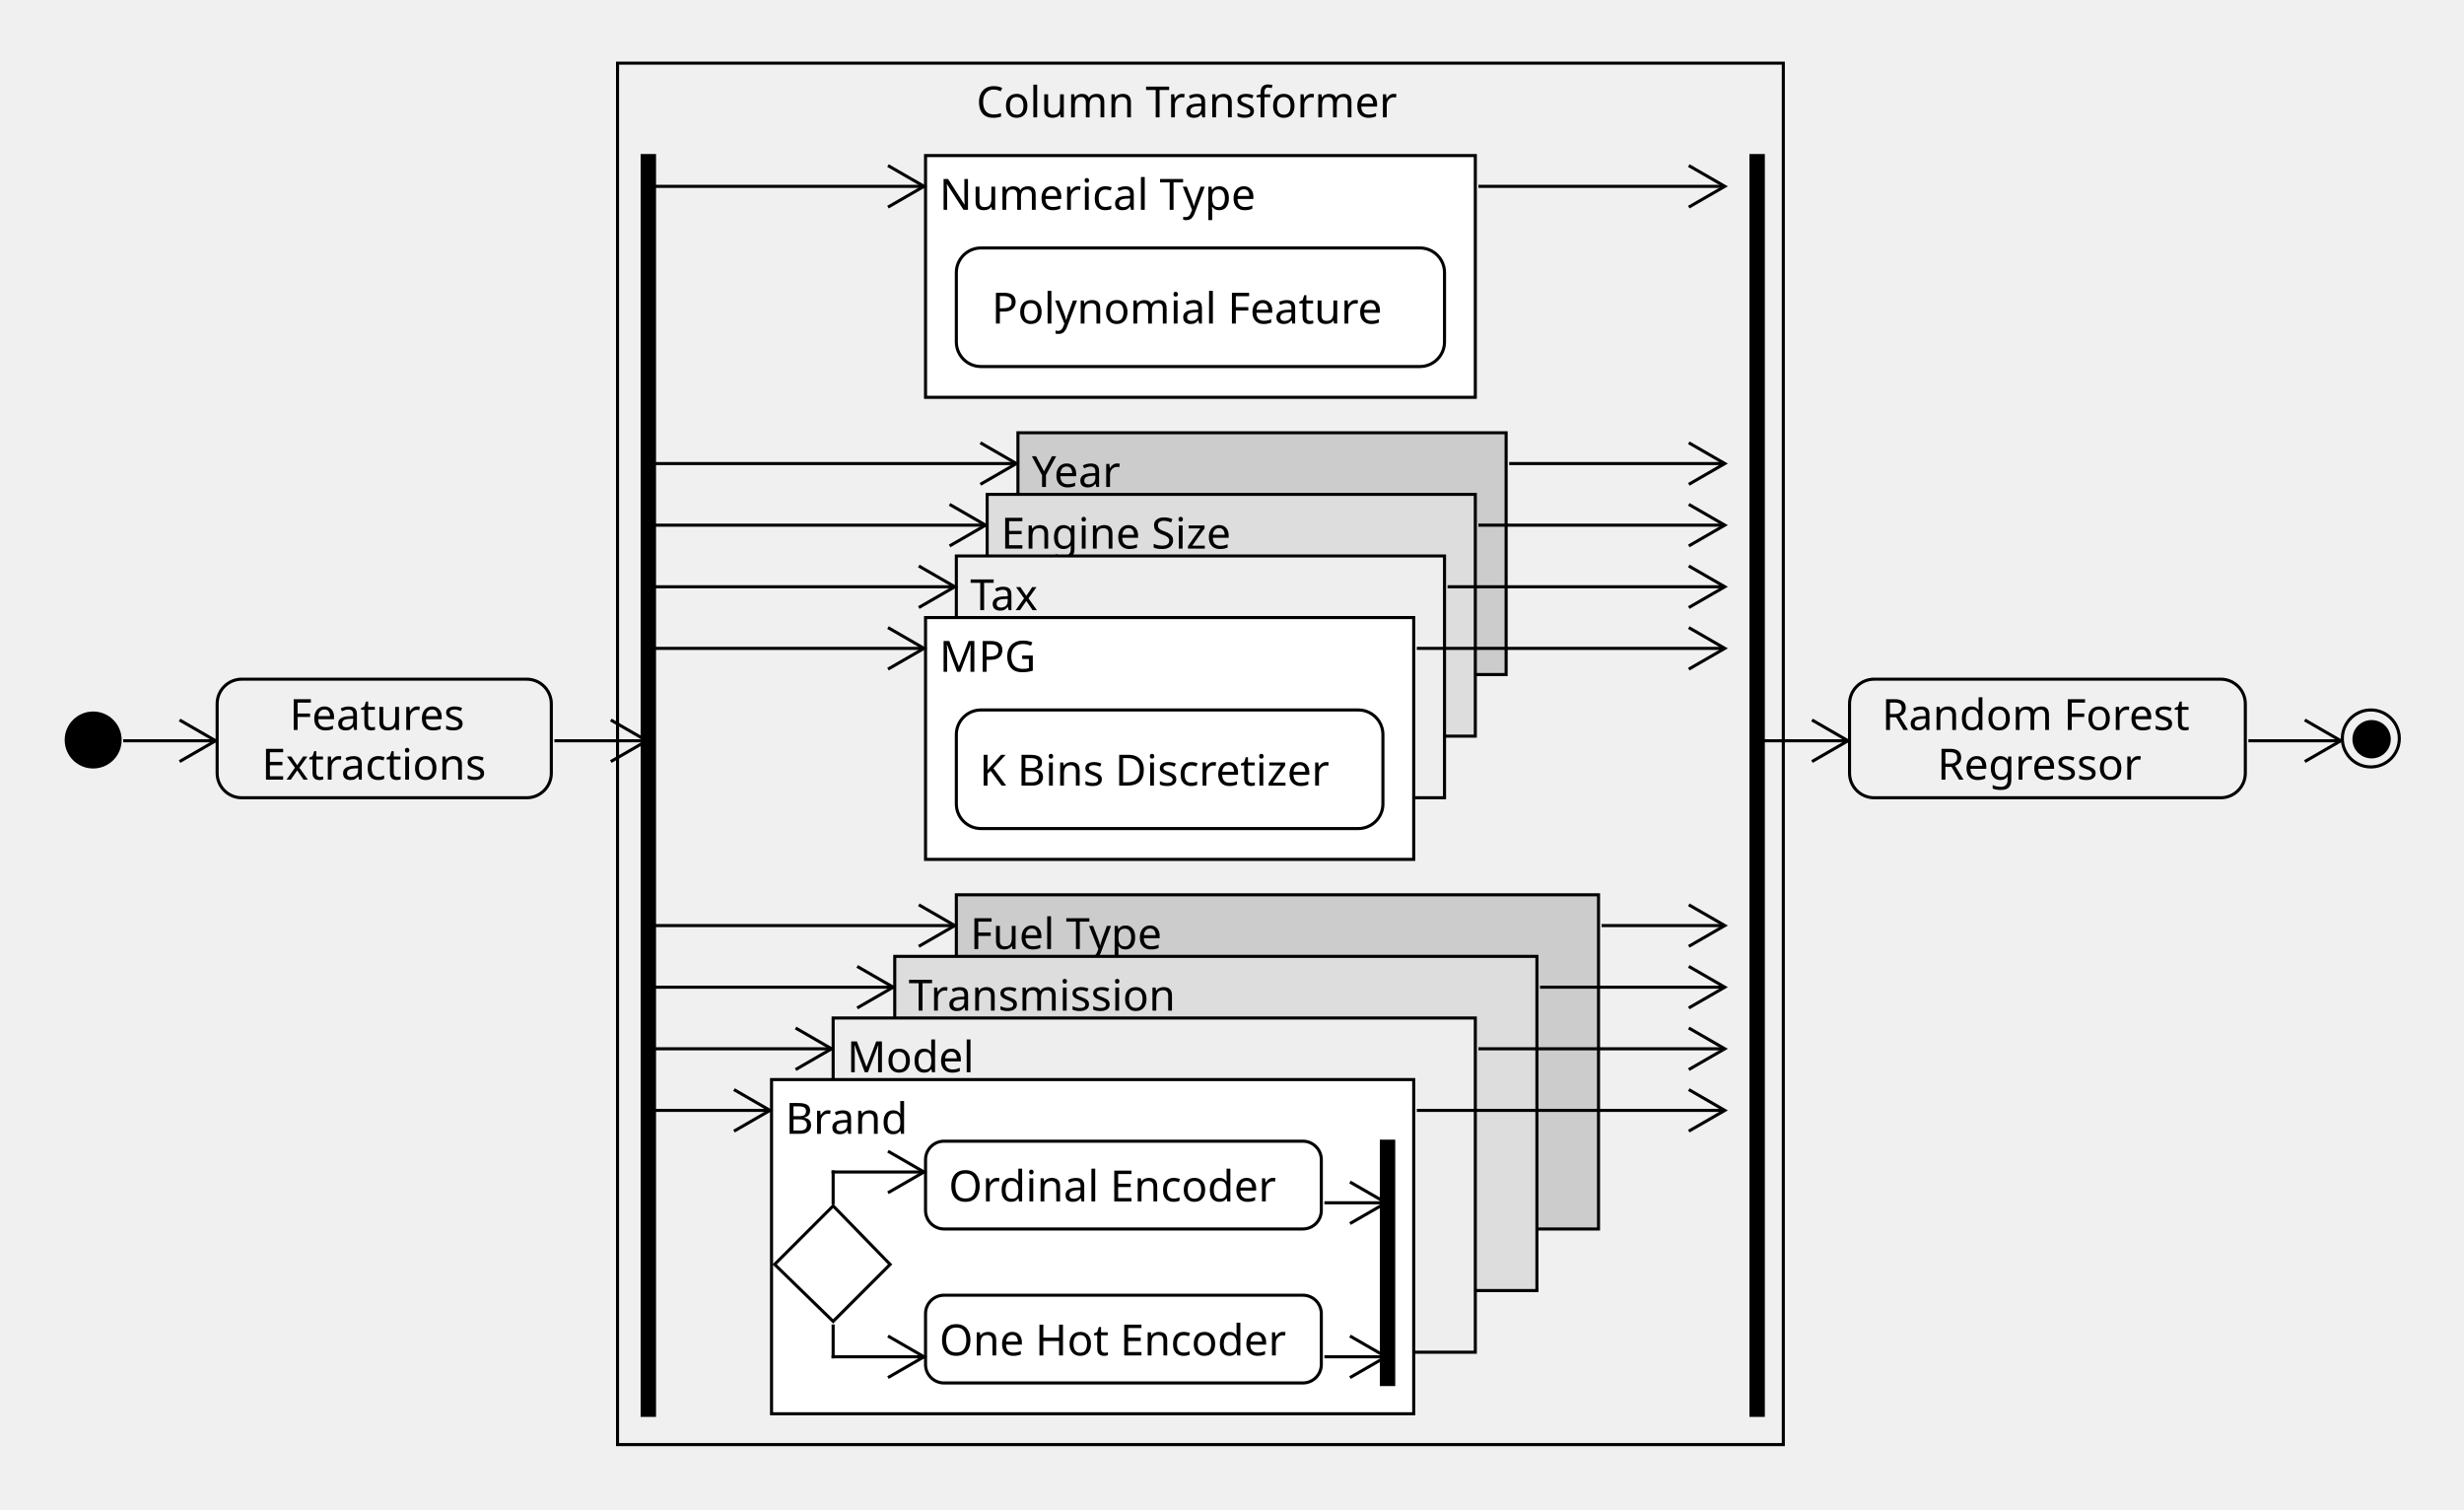
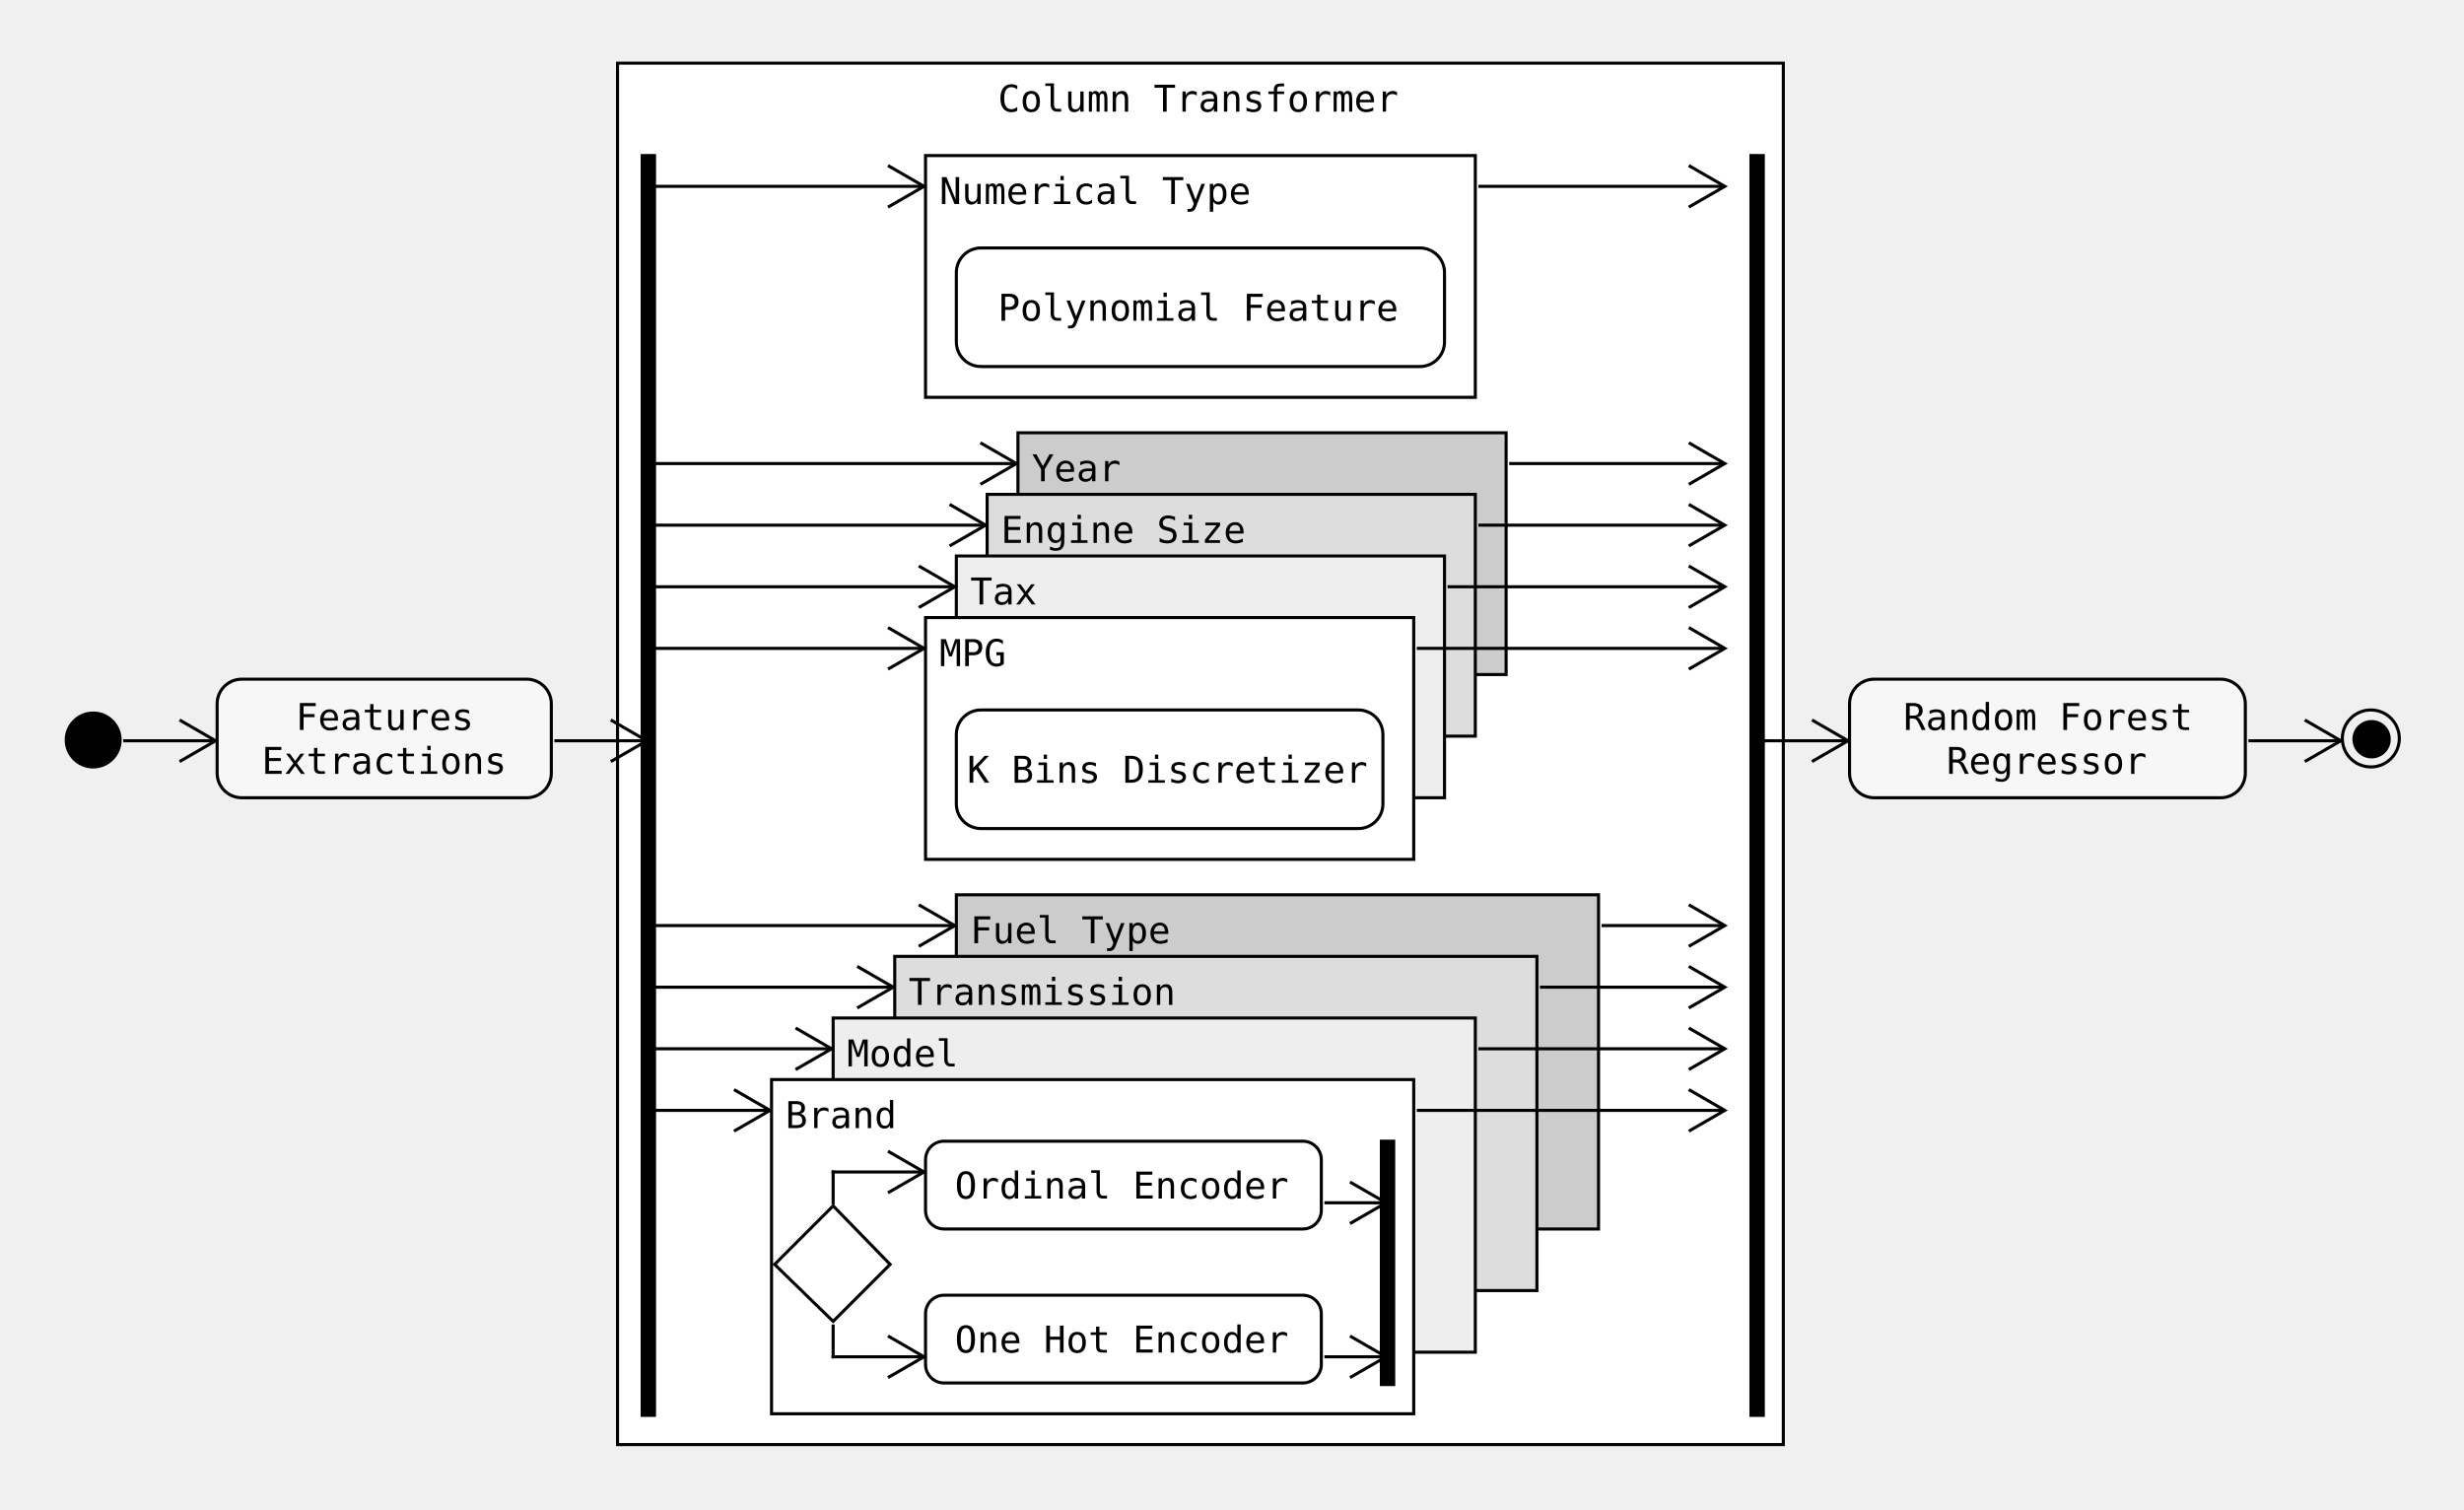
<svg xmlns="http://www.w3.org/2000/svg" fill-opacity="1" color-rendering="auto" color-interpolation="auto" text-rendering="auto" stroke="black" stroke-linecap="square" width="800" stroke-miterlimit="10" shape-rendering="auto" stroke-opacity="1" fill="black" stroke-dasharray="none" font-weight="normal" stroke-width="1" viewBox="90 90 800 490" height="490" font-family="'Dialog'" font-style="normal" stroke-linejoin="miter" font-size="12px" stroke-dashoffset="0" image-rendering="auto">
  <defs id="genericDefs" />
  <g>
    <defs id="defs1">
      <clipPath clipPathUnits="userSpaceOnUse" id="clipPath1">
        <path d="M0 0 L2147483647 0 L2147483647 2147483647 L0 2147483647 L0 0 Z" />
      </clipPath>
      <clipPath clipPathUnits="userSpaceOnUse" id="clipPath2">
+         <path d="M0 0 L0 450 L380 450 L380 0 Z" />
+       </clipPath>
+       <clipPath clipPathUnits="userSpaceOnUse" id="clipPath3">
        <path d="M0 0 L0 410 L20 410 L20 0 Z" />
      </clipPath>
-       <clipPath clipPathUnits="userSpaceOnUse" id="clipPath3">
+       <clipPath clipPathUnits="userSpaceOnUse" id="clipPath4">
        <path d="M0 0 L0 20 L20 20 L20 0 Z" />
      </clipPath>
-       <clipPath clipPathUnits="userSpaceOnUse" id="clipPath4">
+       <clipPath clipPathUnits="userSpaceOnUse" id="clipPath5">
        <path d="M0 0 L0 80 L180 80 L180 0 Z" />
      </clipPath>
-       <clipPath clipPathUnits="userSpaceOnUse" id="clipPath5">
+       <clipPath clipPathUnits="userSpaceOnUse" id="clipPath6">
        <path d="M0 0 L0 30 L110 30 L110 0 Z" />
      </clipPath>
-       <clipPath clipPathUnits="userSpaceOnUse" id="clipPath6">
+       <clipPath clipPathUnits="userSpaceOnUse" id="clipPath7">
        <path d="M0 0 L0 30 L130 30 L130 0 Z" />
      </clipPath>
-       <clipPath clipPathUnits="userSpaceOnUse" id="clipPath7">
+       <clipPath clipPathUnits="userSpaceOnUse" id="clipPath8">
        <path d="M0 0 L0 30 L90 30 L90 0 Z" />
      </clipPath>
-       <clipPath clipPathUnits="userSpaceOnUse" id="clipPath8">
+       <clipPath clipPathUnits="userSpaceOnUse" id="clipPath9">
        <path d="M0 0 L0 110 L210 110 L210 0 Z" />
      </clipPath>
-       <clipPath clipPathUnits="userSpaceOnUse" id="clipPath9">
+       <clipPath clipPathUnits="userSpaceOnUse" id="clipPath10">
        <path d="M0 0 L0 30 L150 30 L150 0 Z" />
      </clipPath>
-       <clipPath clipPathUnits="userSpaceOnUse" id="clipPath10">
+       <clipPath clipPathUnits="userSpaceOnUse" id="clipPath11">
        <path d="M0 0 L0 30 L140 30 L140 0 Z" />
      </clipPath>
-       <clipPath clipPathUnits="userSpaceOnUse" id="clipPath11">
+       <clipPath clipPathUnits="userSpaceOnUse" id="clipPath12">
        <path d="M0 0 L0 80 L160 80 L160 0 Z" />
-       </clipPath>
-       <clipPath clipPathUnits="userSpaceOnUse" id="clipPath12">
-         <path d="M0 0 L0 450 L380 450 L380 0 Z" />
      </clipPath>
      <clipPath clipPathUnits="userSpaceOnUse" id="clipPath13">
        <path d="M0 0 L0 40 L130 40 L130 0 Z" />
      </clipPath>
      <clipPath clipPathUnits="userSpaceOnUse" id="clipPath14">
        <path d="M0 0 L0 40 L110 40 L110 0 Z" />
      </clipPath>
      <clipPath clipPathUnits="userSpaceOnUse" id="clipPath15">
        <path d="M0 0 L0 30 L60 30 L60 0 Z" />
      </clipPath>
      <clipPath clipPathUnits="userSpaceOnUse" id="clipPath16">
        <path d="M0 0 L0 30 L120 30 L120 0 Z" />
      </clipPath>
      <clipPath clipPathUnits="userSpaceOnUse" id="clipPath17">
        <path d="M0 0 L0 40 L160 40 L160 0 Z" />
      </clipPath>
      <clipPath clipPathUnits="userSpaceOnUse" id="clipPath18">
        <path d="M0 0 L0 40 L60 40 L60 0 Z" />
      </clipPath>
      <clipPath clipPathUnits="userSpaceOnUse" id="clipPath19">
        <path d="M0 0 L0 30 L50 30 L50 0 Z" />
      </clipPath>
      <clipPath clipPathUnits="userSpaceOnUse" id="clipPath20">
        <path d="M0 0 L0 80 L20 80 L20 0 Z" />
      </clipPath>
      <clipPath clipPathUnits="userSpaceOnUse" id="clipPath21">
        <path d="M0 0 L0 40 L40 40 L40 0 Z" />
      </clipPath>
      <clipPath clipPathUnits="userSpaceOnUse" id="clipPath22">
        <path d="M0 0 L0 30 L100 30 L100 0 Z" />
      </clipPath>
      <clipPath clipPathUnits="userSpaceOnUse" id="clipPath23">
        <path d="M0 0 L0 30 L70 30 L70 0 Z" />
      </clipPath>
      <clipPath clipPathUnits="userSpaceOnUse" id="clipPath24">
        <path d="M0 0 L0 40 L140 40 L140 0 Z" />
      </clipPath>
    </defs>
+     <g fill="white" transform="translate(290,110)" stroke="white">
+       <rect x="0.5" width="378.5" height="448.5" y="0.5" clip-path="url(#clipPath2)" stroke="none" />
+       <rect x="0.5" y="0.5" clip-path="url(#clipPath2)" fill="none" width="378.5" height="448.5" stroke="black" />
+       <text x="124" y="16.25" clip-path="url(#clipPath2)" fill="black" font-family="monospace" stroke="none" xml:space="preserve">Column Transformer</text>
+     </g>
    <g stroke-width="5" transform="translate(290,140)">
-       <path fill="none" d="M10.5 0.5 L10.5 409" clip-path="url(#clipPath2)" />
+       <path fill="none" d="M10.5 0.5 L10.5 409" clip-path="url(#clipPath3)" />
    </g>
    <g stroke-width="5" transform="translate(650,140)">
-       <path fill="none" d="M10.5 0.5 L10.5 409" clip-path="url(#clipPath2)" />
+       <path fill="none" d="M10.5 0.5 L10.5 409" clip-path="url(#clipPath3)" />
    </g>
    <g fill="rgb(255,255,255)" fill-opacity="0" transform="translate(850,320)" stroke-opacity="0" stroke="rgb(255,255,255)">
-       <circle r="9.25" clip-path="url(#clipPath3)" cx="9.75" cy="9.75" stroke="none" />
+       <circle r="9.25" clip-path="url(#clipPath4)" cx="9.75" cy="9.75" stroke="none" />
    </g>
    <g transform="translate(850,320)">
-       <circle fill="none" r="9.25" clip-path="url(#clipPath3)" cx="9.75" cy="9.75" />
-       <circle r="6.227" clip-path="url(#clipPath3)" cx="10" cy="10" stroke="none" />
+       <circle fill="none" r="9.25" clip-path="url(#clipPath4)" cx="9.75" cy="9.75" />
+       <circle r="6.227" clip-path="url(#clipPath4)" cx="10" cy="10" stroke="none" />
    </g>
    <g fill="rgb(255,255,255)" fill-opacity="0" transform="translate(850,320)" stroke-opacity="0" stroke="rgb(255,255,255)">
-       <circle fill="none" r="6.227" clip-path="url(#clipPath3)" cx="10" cy="10" />
+       <circle fill="none" r="6.227" clip-path="url(#clipPath4)" cx="10" cy="10" />
    </g>
    <g transform="translate(110,320)">
-       <circle r="8.75" clip-path="url(#clipPath3)" cx="10.25" cy="10.25" stroke="none" />
-       <circle fill="none" r="8.75" clip-path="url(#clipPath3)" cx="10.25" cy="10.25" />
+       <circle r="8.75" clip-path="url(#clipPath4)" cx="10.25" cy="10.25" stroke="none" />
+       <circle fill="none" r="8.75" clip-path="url(#clipPath4)" cx="10.25" cy="10.25" />
    </g>
    <g fill="white" transform="translate(390,140)" stroke="white">
-       <rect x="0.5" width="178.5" height="78.5" y="0.5" clip-path="url(#clipPath4)" stroke="none" />
-       <rect x="0.5" y="0.5" clip-path="url(#clipPath4)" fill="none" width="178.5" height="78.5" stroke="black" />
-     </g>
-     <g font-family="sans-serif" font-size="14px" transform="translate(390,140)">
-       <text x="5" xml:space="preserve" y="18.109" clip-path="url(#clipPath4)" stroke="none">Numerical Type</text>
+       <rect x="0.5" width="178.5" height="78.5" y="0.5" clip-path="url(#clipPath5)" stroke="none" />
+       <rect x="0.5" y="0.5" clip-path="url(#clipPath5)" fill="none" width="178.5" height="78.5" stroke="black" />
+       <text x="5" y="16.25" clip-path="url(#clipPath5)" fill="black" font-family="monospace" stroke="none" xml:space="preserve">Numerical Type</text>
    </g>
    <g transform="translate(290,400)">
-       <path fill="none" d="M89.5 10.5 L10.5 10.5" clip-path="url(#clipPath5)" />
-       <path fill="none" d="M78.742 4 L90 10.5 L78.742 17" clip-path="url(#clipPath5)" />
+       <path fill="none" d="M89.5 10.5 L10.5 10.5" clip-path="url(#clipPath6)" />
+       <path fill="none" d="M78.742 4 L90 10.5 L78.742 17" clip-path="url(#clipPath6)" />
    </g>
    <g transform="translate(290,380)">
-       <path fill="none" d="M109.5 10.5 L10.5 10.5" clip-path="url(#clipPath6)" />
-       <path fill="none" d="M98.742 4 L110 10.5 L98.742 17" clip-path="url(#clipPath6)" />
+       <path fill="none" d="M109.5 10.5 L10.5 10.5" clip-path="url(#clipPath7)" />
+       <path fill="none" d="M98.742 4 L110 10.5 L98.742 17" clip-path="url(#clipPath7)" />
    </g>
    <g transform="translate(290,420)">
-       <path fill="none" d="M69.5 10.5 L10.5 10.5" clip-path="url(#clipPath7)" />
-       <path fill="none" d="M58.742 4 L70 10.5 L58.742 17" clip-path="url(#clipPath7)" />
+       <path fill="none" d="M69.5 10.5 L10.5 10.5" clip-path="url(#clipPath8)" />
+       <path fill="none" d="M58.742 4 L70 10.5 L58.742 17" clip-path="url(#clipPath8)" />
    </g>
    <g fill="rgb(204,204,204)" transform="translate(400,380)" stroke="rgb(204,204,204)">
-       <rect x="0.5" width="208.5" height="108.5" y="0.5" clip-path="url(#clipPath8)" stroke="none" />
-       <rect x="0.5" y="0.5" clip-path="url(#clipPath8)" fill="none" width="208.5" height="108.5" stroke="black" />
-     </g>
-     <g font-family="sans-serif" font-size="14px" transform="translate(400,380)">
-       <text x="5" xml:space="preserve" y="18.109" clip-path="url(#clipPath8)" stroke="none">Fuel Type</text>
+       <rect x="0.5" width="208.5" height="108.5" y="0.5" clip-path="url(#clipPath9)" stroke="none" />
+       <rect x="0.5" y="0.5" clip-path="url(#clipPath9)" fill="none" width="208.5" height="108.5" stroke="black" />
+       <text x="5" y="16.25" clip-path="url(#clipPath9)" fill="black" font-family="monospace" stroke="none" xml:space="preserve">Fuel Type</text>
    </g>
    <g fill="rgb(221,221,221)" transform="translate(380,400)" stroke="rgb(221,221,221)">
-       <rect x="0.5" width="208.5" height="108.5" y="0.5" clip-path="url(#clipPath8)" stroke="none" />
-       <rect x="0.5" y="0.5" clip-path="url(#clipPath8)" fill="none" width="208.5" height="108.5" stroke="black" />
-     </g>
-     <g font-family="sans-serif" font-size="14px" transform="translate(380,400)">
-       <text x="5" xml:space="preserve" y="18.109" clip-path="url(#clipPath8)" stroke="none">Transmission</text>
+       <rect x="0.5" width="208.5" height="108.5" y="0.5" clip-path="url(#clipPath9)" stroke="none" />
+       <rect x="0.5" y="0.5" clip-path="url(#clipPath9)" fill="none" width="208.5" height="108.5" stroke="black" />
+       <text x="5" y="16.25" clip-path="url(#clipPath9)" fill="black" font-family="monospace" stroke="none" xml:space="preserve">Transmission</text>
    </g>
    <g fill="rgb(238,238,238)" transform="translate(360,420)" stroke="rgb(238,238,238)">
-       <rect x="0.5" width="208.5" height="108.5" y="0.5" clip-path="url(#clipPath8)" stroke="none" />
-       <rect x="0.5" y="0.5" clip-path="url(#clipPath8)" fill="none" width="208.5" height="108.5" stroke="black" />
-     </g>
-     <g font-family="sans-serif" font-size="14px" transform="translate(360,420)">
-       <text x="5" xml:space="preserve" y="18.109" clip-path="url(#clipPath8)" stroke="none">Model</text>
+       <rect x="0.5" width="208.5" height="108.5" y="0.5" clip-path="url(#clipPath9)" stroke="none" />
+       <rect x="0.5" y="0.5" clip-path="url(#clipPath9)" fill="none" width="208.5" height="108.5" stroke="black" />
+       <text x="5" y="16.25" clip-path="url(#clipPath9)" fill="black" font-family="monospace" stroke="none" xml:space="preserve">Model</text>
    </g>
    <g transform="translate(290,230)">
-       <path fill="none" d="M129.5 10.5 L10.5 10.5" clip-path="url(#clipPath9)" />
-       <path fill="none" d="M118.742 4 L130 10.5 L118.742 17" clip-path="url(#clipPath9)" />
+       <path fill="none" d="M129.5 10.5 L10.5 10.5" clip-path="url(#clipPath10)" />
+       <path fill="none" d="M118.742 4 L130 10.5 L118.742 17" clip-path="url(#clipPath10)" />
    </g>
    <g transform="translate(290,250)">
-       <path fill="none" d="M119.5 10.5 L10.5 10.5" clip-path="url(#clipPath10)" />
-       <path fill="none" d="M108.742 4 L120 10.5 L108.742 17" clip-path="url(#clipPath10)" />
+       <path fill="none" d="M119.5 10.5 L10.5 10.5" clip-path="url(#clipPath11)" />
+       <path fill="none" d="M108.742 4 L120 10.5 L108.742 17" clip-path="url(#clipPath11)" />
    </g>
    <g fill="white" transform="translate(340,440)" stroke="white">
-       <rect x="0.5" width="208.5" height="108.5" y="0.5" clip-path="url(#clipPath8)" stroke="none" />
-       <rect x="0.5" y="0.5" clip-path="url(#clipPath8)" fill="none" width="208.5" height="108.5" stroke="black" />
-     </g>
-     <g font-family="sans-serif" font-size="14px" transform="translate(340,440)">
-       <text x="5" xml:space="preserve" y="18.109" clip-path="url(#clipPath8)" stroke="none">Brand</text>
+       <rect x="0.5" width="208.5" height="108.5" y="0.5" clip-path="url(#clipPath9)" stroke="none" />
+       <rect x="0.5" y="0.5" clip-path="url(#clipPath9)" fill="none" width="208.5" height="108.5" stroke="black" />
+       <text x="5" y="16.25" clip-path="url(#clipPath9)" fill="black" font-family="monospace" stroke="none" xml:space="preserve">Brand</text>
    </g>
    <g fill="rgb(204,204,204)" transform="translate(420,230)" stroke="rgb(204,204,204)">
-       <rect x="0.5" width="158.5" height="78.5" y="0.5" clip-path="url(#clipPath11)" stroke="none" />
-       <rect x="0.5" y="0.5" clip-path="url(#clipPath11)" fill="none" width="158.5" height="78.5" stroke="black" />
-     </g>
-     <g font-family="sans-serif" font-size="14px" transform="translate(420,230)">
-       <text x="5" xml:space="preserve" y="18.109" clip-path="url(#clipPath11)" stroke="none">Year</text>
+       <rect x="0.5" width="158.5" height="78.5" y="0.5" clip-path="url(#clipPath12)" stroke="none" />
+       <rect x="0.5" y="0.5" clip-path="url(#clipPath12)" fill="none" width="158.5" height="78.5" stroke="black" />
+       <text x="5" y="16.25" clip-path="url(#clipPath12)" fill="black" font-family="monospace" stroke="none" xml:space="preserve">Year</text>
    </g>
    <g fill="rgb(221,221,221)" transform="translate(410,250)" stroke="rgb(221,221,221)">
-       <rect x="0.5" width="158.5" height="78.5" y="0.5" clip-path="url(#clipPath11)" stroke="none" />
-       <rect x="0.5" y="0.5" clip-path="url(#clipPath11)" fill="none" width="158.5" height="78.5" stroke="black" />
-     </g>
-     <g font-family="sans-serif" font-size="14px" transform="translate(410,250)">
-       <text x="5" xml:space="preserve" y="18.109" clip-path="url(#clipPath11)" stroke="none">Engine Size</text>
+       <rect x="0.5" width="158.5" height="78.5" y="0.5" clip-path="url(#clipPath12)" stroke="none" />
+       <rect x="0.5" y="0.5" clip-path="url(#clipPath12)" fill="none" width="158.5" height="78.5" stroke="black" />
+       <text x="5" y="16.25" clip-path="url(#clipPath12)" fill="black" font-family="monospace" stroke="none" xml:space="preserve">Engine Size</text>
    </g>
    <g fill="rgb(238,238,238)" transform="translate(400,270)" stroke="rgb(238,238,238)">
-       <rect x="0.5" width="158.5" height="78.5" y="0.5" clip-path="url(#clipPath11)" stroke="none" />
-       <rect x="0.5" y="0.5" clip-path="url(#clipPath11)" fill="none" width="158.5" height="78.5" stroke="black" />
-     </g>
-     <g font-family="sans-serif" font-size="14px" transform="translate(400,270)">
-       <text x="5" xml:space="preserve" y="18.109" clip-path="url(#clipPath11)" stroke="none">Tax</text>
-     </g>
-     <g fill="rgb(255,255,255)" fill-opacity="0" transform="translate(290,110)" stroke-opacity="0" stroke="rgb(255,255,255)">
-       <rect x="0.5" width="378.5" height="448.5" y="0.5" clip-path="url(#clipPath12)" stroke="none" />
-     </g>
-     <g transform="translate(290,110)">
-       <rect fill="none" x="0.5" width="378.5" height="448.5" y="0.5" clip-path="url(#clipPath12)" />
-       <text x="117" font-size="14px" y="18.109" clip-path="url(#clipPath12)" font-family="sans-serif" stroke="none" xml:space="preserve">Column Transformer</text>
-     </g>
-     <g fill="rgb(255,255,255)" fill-opacity="0" transform="translate(690,310)" stroke-opacity="0" stroke="rgb(255,255,255)">
+       <rect x="0.5" width="158.5" height="78.5" y="0.5" clip-path="url(#clipPath12)" stroke="none" />
+       <rect x="0.5" y="0.5" clip-path="url(#clipPath12)" fill="none" width="158.5" height="78.5" stroke="black" />
+       <text x="5" y="16.25" clip-path="url(#clipPath12)" fill="black" font-family="monospace" stroke="none" xml:space="preserve">Tax</text>
+     </g>
+     <g fill="rgb(255,255,255)" fill-opacity="0.49" transform="translate(690,310)" stroke-opacity="0.49" stroke="rgb(255,255,255)">
      <rect x="0.5" y="0.5" clip-path="url(#clipPath13)" width="128.5" rx="8" ry="8" height="38.5" stroke="none" />
    </g>
    <g transform="translate(690,310)">
      <rect x="0.5" y="0.5" clip-path="url(#clipPath13)" fill="none" width="128.5" rx="8" ry="8" height="38.5" />
-       <text x="11" font-size="14px" y="17" clip-path="url(#clipPath13)" font-family="sans-serif" stroke="none" xml:space="preserve">Random Forest </text>
-       <text x="29" font-size="14px" y="33.109" clip-path="url(#clipPath13)" font-family="sans-serif" stroke="none" xml:space="preserve">Regressor</text>
-     </g>
-     <g fill="rgb(255,255,255)" fill-opacity="0" transform="translate(160,310)" stroke-opacity="0" stroke="rgb(255,255,255)">
+       <text x="18" xml:space="preserve" y="17" clip-path="url(#clipPath13)" font-family="monospace" stroke="none">Random Forest </text>
+       <text x="32" xml:space="preserve" y="31.25" clip-path="url(#clipPath13)" font-family="monospace" stroke="none">Regressor</text>
+     </g>
+     <g fill="rgb(255,255,255)" fill-opacity="0.49" transform="translate(160,310)" stroke-opacity="0.49" stroke="rgb(255,255,255)">
      <rect x="0.5" y="0.5" clip-path="url(#clipPath14)" width="108.5" rx="8" ry="8" height="38.5" stroke="none" />
    </g>
    <g transform="translate(160,310)">
      <rect x="0.5" y="0.5" clip-path="url(#clipPath14)" fill="none" width="108.5" rx="8" ry="8" height="38.5" />
-       <text x="24" font-size="14px" y="17" clip-path="url(#clipPath14)" font-family="sans-serif" stroke="none" xml:space="preserve">Features </text>
-       <text x="15" font-size="14px" y="33.109" clip-path="url(#clipPath14)" font-family="sans-serif" stroke="none" xml:space="preserve">Extractions</text>
+       <text x="26" xml:space="preserve" y="17" clip-path="url(#clipPath14)" font-family="monospace" stroke="none">Features </text>
+       <text x="15" xml:space="preserve" y="31.25" clip-path="url(#clipPath14)" font-family="monospace" stroke="none">Extractions</text>
    </g>
    <g transform="translate(120,320)">
      <path fill="none" d="M39.5 10.5 L10.5 10.5" clip-path="url(#clipPath15)" />
      <path fill="none" d="M28.742 4 L40 10.5 L28.742 17" clip-path="url(#clipPath15)" />
    </g>
    <g transform="translate(810,320)">
      <path fill="none" d="M39.5 10.5 L10.5 10.5" clip-path="url(#clipPath15)" />
      <path fill="none" d="M28.742 4 L40 10.5 L28.742 17" clip-path="url(#clipPath15)" />
    </g>
    <g transform="translate(650,320)">
      <path fill="none" d="M39.5 10.5 L10.5 10.5" clip-path="url(#clipPath15)" />
      <path fill="none" d="M28.742 4 L40 10.5 L28.742 17" clip-path="url(#clipPath15)" />
    </g>
    <g transform="translate(260,320)">
      <path fill="none" d="M39.5 10.5 L10.5 10.5" clip-path="url(#clipPath15)" />
      <path fill="none" d="M28.742 4 L40 10.5 L28.742 17" clip-path="url(#clipPath15)" />
    </g>
    <g transform="translate(290,140)">
      <path fill="none" d="M99.5 10.5 L10.5 10.5" clip-path="url(#clipPath16)" />
      <path fill="none" d="M88.742 4 L100 10.5 L88.742 17" clip-path="url(#clipPath16)" />
    </g>
    <g fill="rgb(255,255,255)" fill-opacity="0" transform="translate(400,170)" stroke-opacity="0" stroke="rgb(255,255,255)">
      <rect x="0.5" y="0.5" clip-path="url(#clipPath17)" width="158.5" rx="8" ry="8" height="38.5" stroke="none" />
    </g>
    <g transform="translate(400,170)">
      <rect x="0.5" y="0.5" clip-path="url(#clipPath17)" fill="none" width="158.5" rx="8" ry="8" height="38.5" />
-       <text x="12" font-size="14px" y="25.055" clip-path="url(#clipPath17)" font-family="sans-serif" stroke="none" xml:space="preserve">Polynomial Feature</text>
+       <text x="14" xml:space="preserve" y="24.125" clip-path="url(#clipPath17)" font-family="monospace" stroke="none">Polynomial Feature</text>
    </g>
    <g transform="translate(350,510)">
      <path fill="none" d="M39.5 20.5 L10.5 20.5" clip-path="url(#clipPath18)" />
      <path fill="none" d="M10.5 20.5 L10.5 10.5" clip-path="url(#clipPath18)" />
      <path fill="none" d="M28.742 14 L40 20.5 L28.742 27" clip-path="url(#clipPath18)" />
    </g>
    <g transform="translate(510,520)">
      <path fill="none" d="M29.5 10.5 L10.5 10.5" clip-path="url(#clipPath19)" />
      <path fill="none" d="M18.742 4 L30 10.5 L18.742 17" clip-path="url(#clipPath19)" />
    </g>
    <g transform="translate(510,470)">
      <path fill="none" d="M29.5 10.5 L10.5 10.5" clip-path="url(#clipPath19)" />
      <path fill="none" d="M18.742 4 L30 10.5 L18.742 17" clip-path="url(#clipPath19)" />
    </g>
    <g stroke-width="5" transform="translate(530,460)">
      <path fill="none" d="M10.5 0.5 L10.5 79" clip-path="url(#clipPath20)" />
    </g>
    <g transform="translate(350,460)">
      <path fill="none" d="M39.5 10.5 L10.5 10.5" clip-path="url(#clipPath18)" />
      <path fill="none" d="M10.5 10.5 L10.5 20.5" clip-path="url(#clipPath18)" />
      <path fill="none" d="M28.742 4 L40 10.5 L28.742 17" clip-path="url(#clipPath18)" />
    </g>
    <g fill="rgb(255,255,255)" fill-opacity="0" transform="translate(340,480)" stroke-opacity="0" stroke="rgb(255,255,255)">
      <path d="M20.5 1.5 L39 20.5 L20.5 39 L1.5 20.5 Z" stroke="none" clip-path="url(#clipPath21)" />
    </g>
    <g transform="translate(340,480)">
      <path fill="none" d="M20.5 1.5 L39 20.5 L20.5 39 L1.5 20.5 Z" clip-path="url(#clipPath21)" />
    </g>
    <g fill="rgb(255,255,255)" fill-opacity="0" transform="translate(390,510)" stroke-opacity="0" stroke="rgb(255,255,255)">
-       <rect x="0.5" y="0.5" clip-path="url(#clipPath6)" width="128.5" rx="6" ry="6" height="28.5" stroke="none" />
+       <rect x="0.5" y="0.5" clip-path="url(#clipPath7)" width="128.5" rx="6" ry="6" height="28.5" stroke="none" />
    </g>
    <g transform="translate(390,510)">
-       <rect x="0.5" y="0.5" clip-path="url(#clipPath6)" fill="none" width="128.5" rx="6" ry="6" height="28.5" />
-       <text x="5" font-size="14px" y="20.055" clip-path="url(#clipPath6)" font-family="sans-serif" stroke="none" xml:space="preserve">One Hot Encoder</text>
+       <rect x="0.5" y="0.5" clip-path="url(#clipPath7)" fill="none" width="128.5" rx="6" ry="6" height="28.5" />
+       <text x="10" xml:space="preserve" y="19.125" clip-path="url(#clipPath7)" font-family="monospace" stroke="none">One Hot Encoder</text>
    </g>
    <g fill="rgb(255,255,255)" fill-opacity="0" transform="translate(390,460)" stroke-opacity="0" stroke="rgb(255,255,255)">
-       <rect x="0.5" y="0.5" clip-path="url(#clipPath6)" width="128.5" rx="6" ry="6" height="28.5" stroke="none" />
+       <rect x="0.5" y="0.5" clip-path="url(#clipPath7)" width="128.5" rx="6" ry="6" height="28.5" stroke="none" />
    </g>
    <g transform="translate(390,460)">
-       <rect x="0.5" y="0.5" clip-path="url(#clipPath6)" fill="none" width="128.5" rx="6" ry="6" height="28.5" />
-       <text x="8" font-size="14px" y="20.055" clip-path="url(#clipPath6)" font-family="sans-serif" stroke="none" xml:space="preserve">Ordinal Encoder</text>
+       <rect x="0.5" y="0.5" clip-path="url(#clipPath7)" fill="none" width="128.5" rx="6" ry="6" height="28.5" />
+       <text x="10" xml:space="preserve" y="19.125" clip-path="url(#clipPath7)" font-family="monospace" stroke="none">Ordinal Encoder</text>
    </g>
    <g transform="translate(570,230)">
      <path fill="none" d="M79.5 10.5 L10.5 10.5" clip-path="url(#clipPath22)" />
      <path fill="none" d="M68.742 4 L80 10.5 L68.742 17" clip-path="url(#clipPath22)" />
    </g>
    <g transform="translate(560,250)">
-       <path fill="none" d="M89.5 10.5 L10.5 10.5" clip-path="url(#clipPath5)" />
-       <path fill="none" d="M78.742 4 L90 10.5 L78.742 17" clip-path="url(#clipPath5)" />
+       <path fill="none" d="M89.5 10.5 L10.5 10.5" clip-path="url(#clipPath6)" />
+       <path fill="none" d="M78.742 4 L90 10.5 L78.742 17" clip-path="url(#clipPath6)" />
    </g>
    <g transform="translate(290,270)">
-       <path fill="none" d="M109.5 10.5 L10.5 10.5" clip-path="url(#clipPath6)" />
-       <path fill="none" d="M98.742 4 L110 10.5 L98.742 17" clip-path="url(#clipPath6)" />
+       <path fill="none" d="M109.5 10.5 L10.5 10.5" clip-path="url(#clipPath7)" />
+       <path fill="none" d="M98.742 4 L110 10.5 L98.742 17" clip-path="url(#clipPath7)" />
    </g>
    <g transform="translate(550,270)">
      <path fill="none" d="M99.5 10.5 L10.5 10.5" clip-path="url(#clipPath16)" />
      <path fill="none" d="M88.742 4 L100 10.5 L88.742 17" clip-path="url(#clipPath16)" />
    </g>
    <g transform="translate(600,380)">
      <path fill="none" d="M49.5 10.5 L10.5 10.5" clip-path="url(#clipPath23)" />
      <path fill="none" d="M38.742 4 L50 10.5 L38.742 17" clip-path="url(#clipPath23)" />
    </g>
    <g transform="translate(580,400)">
-       <path fill="none" d="M69.5 10.5 L10.5 10.5" clip-path="url(#clipPath7)" />
-       <path fill="none" d="M58.742 4 L70 10.5 L58.742 17" clip-path="url(#clipPath7)" />
+       <path fill="none" d="M69.5 10.5 L10.5 10.5" clip-path="url(#clipPath8)" />
+       <path fill="none" d="M58.742 4 L70 10.5 L58.742 17" clip-path="url(#clipPath8)" />
    </g>
    <g transform="translate(560,420)">
-       <path fill="none" d="M89.5 10.5 L10.5 10.5" clip-path="url(#clipPath5)" />
-       <path fill="none" d="M78.742 4 L90 10.5 L78.742 17" clip-path="url(#clipPath5)" />
+       <path fill="none" d="M89.5 10.5 L10.5 10.5" clip-path="url(#clipPath6)" />
+       <path fill="none" d="M78.742 4 L90 10.5 L78.742 17" clip-path="url(#clipPath6)" />
    </g>
    <g transform="translate(290,440)">
      <path fill="none" d="M49.5 10.5 L10.5 10.5" clip-path="url(#clipPath23)" />
      <path fill="none" d="M38.742 4 L50 10.5 L38.742 17" clip-path="url(#clipPath23)" />
    </g>
    <g transform="translate(540,440)">
-       <path fill="none" d="M109.5 10.5 L10.5 10.5" clip-path="url(#clipPath6)" />
-       <path fill="none" d="M98.742 4 L110 10.5 L98.742 17" clip-path="url(#clipPath6)" />
+       <path fill="none" d="M109.5 10.5 L10.5 10.5" clip-path="url(#clipPath7)" />
+       <path fill="none" d="M98.742 4 L110 10.5 L98.742 17" clip-path="url(#clipPath7)" />
    </g>
    <g fill="white" transform="translate(390,290)" stroke="white">
-       <rect x="0.5" width="158.5" height="78.5" y="0.5" clip-path="url(#clipPath11)" stroke="none" />
-       <rect x="0.5" y="0.5" clip-path="url(#clipPath11)" fill="none" width="158.5" height="78.5" stroke="black" />
-     </g>
-     <g font-family="sans-serif" font-size="14px" transform="translate(390,290)">
-       <text x="5" xml:space="preserve" y="18.109" clip-path="url(#clipPath11)" stroke="none">MPG</text>
+       <rect x="0.5" width="158.5" height="78.5" y="0.5" clip-path="url(#clipPath12)" stroke="none" />
+       <rect x="0.5" y="0.5" clip-path="url(#clipPath12)" fill="none" width="158.5" height="78.5" stroke="black" />
+       <text x="5" y="16.25" clip-path="url(#clipPath12)" fill="black" font-family="monospace" stroke="none" xml:space="preserve">MPG</text>
    </g>
    <g fill="white" transform="translate(400,320)" stroke="white">
      <rect x="0.5" y="0.5" clip-path="url(#clipPath24)" width="138.5" rx="8" ry="8" height="38.5" stroke="none" />
      <rect x="0.5" y="0.5" clip-path="url(#clipPath24)" fill="none" width="138.5" rx="8" ry="8" height="38.5" stroke="black" />
-     </g>
-     <g font-family="sans-serif" font-size="14px" transform="translate(400,320)">
-       <text x="8" xml:space="preserve" y="25.055" clip-path="url(#clipPath24)" stroke="none">K Bins Discretizer</text>
+       <text x="4" y="24.125" clip-path="url(#clipPath24)" fill="black" font-family="monospace" stroke="none" xml:space="preserve">K Bins Discretizer</text>
    </g>
    <g transform="translate(560,140)">
-       <path fill="none" d="M89.5 10.5 L10.5 10.5" clip-path="url(#clipPath5)" />
-       <path fill="none" d="M78.742 4 L90 10.5 L78.742 17" clip-path="url(#clipPath5)" />
+       <path fill="none" d="M89.5 10.5 L10.5 10.5" clip-path="url(#clipPath6)" />
+       <path fill="none" d="M78.742 4 L90 10.5 L78.742 17" clip-path="url(#clipPath6)" />
    </g>
    <g transform="translate(290,290)">
      <path fill="none" d="M99.5 10.5 L10.5 10.5" clip-path="url(#clipPath16)" />
      <path fill="none" d="M88.742 4 L100 10.5 L88.742 17" clip-path="url(#clipPath16)" />
    </g>
    <g transform="translate(540,290)">
-       <path fill="none" d="M109.5 10.5 L10.5 10.5" clip-path="url(#clipPath6)" />
-       <path fill="none" d="M98.742 4 L110 10.5 L98.742 17" clip-path="url(#clipPath6)" />
+       <path fill="none" d="M109.5 10.5 L10.5 10.5" clip-path="url(#clipPath7)" />
+       <path fill="none" d="M98.742 4 L110 10.5 L98.742 17" clip-path="url(#clipPath7)" />
    </g>
  </g>
</svg>
